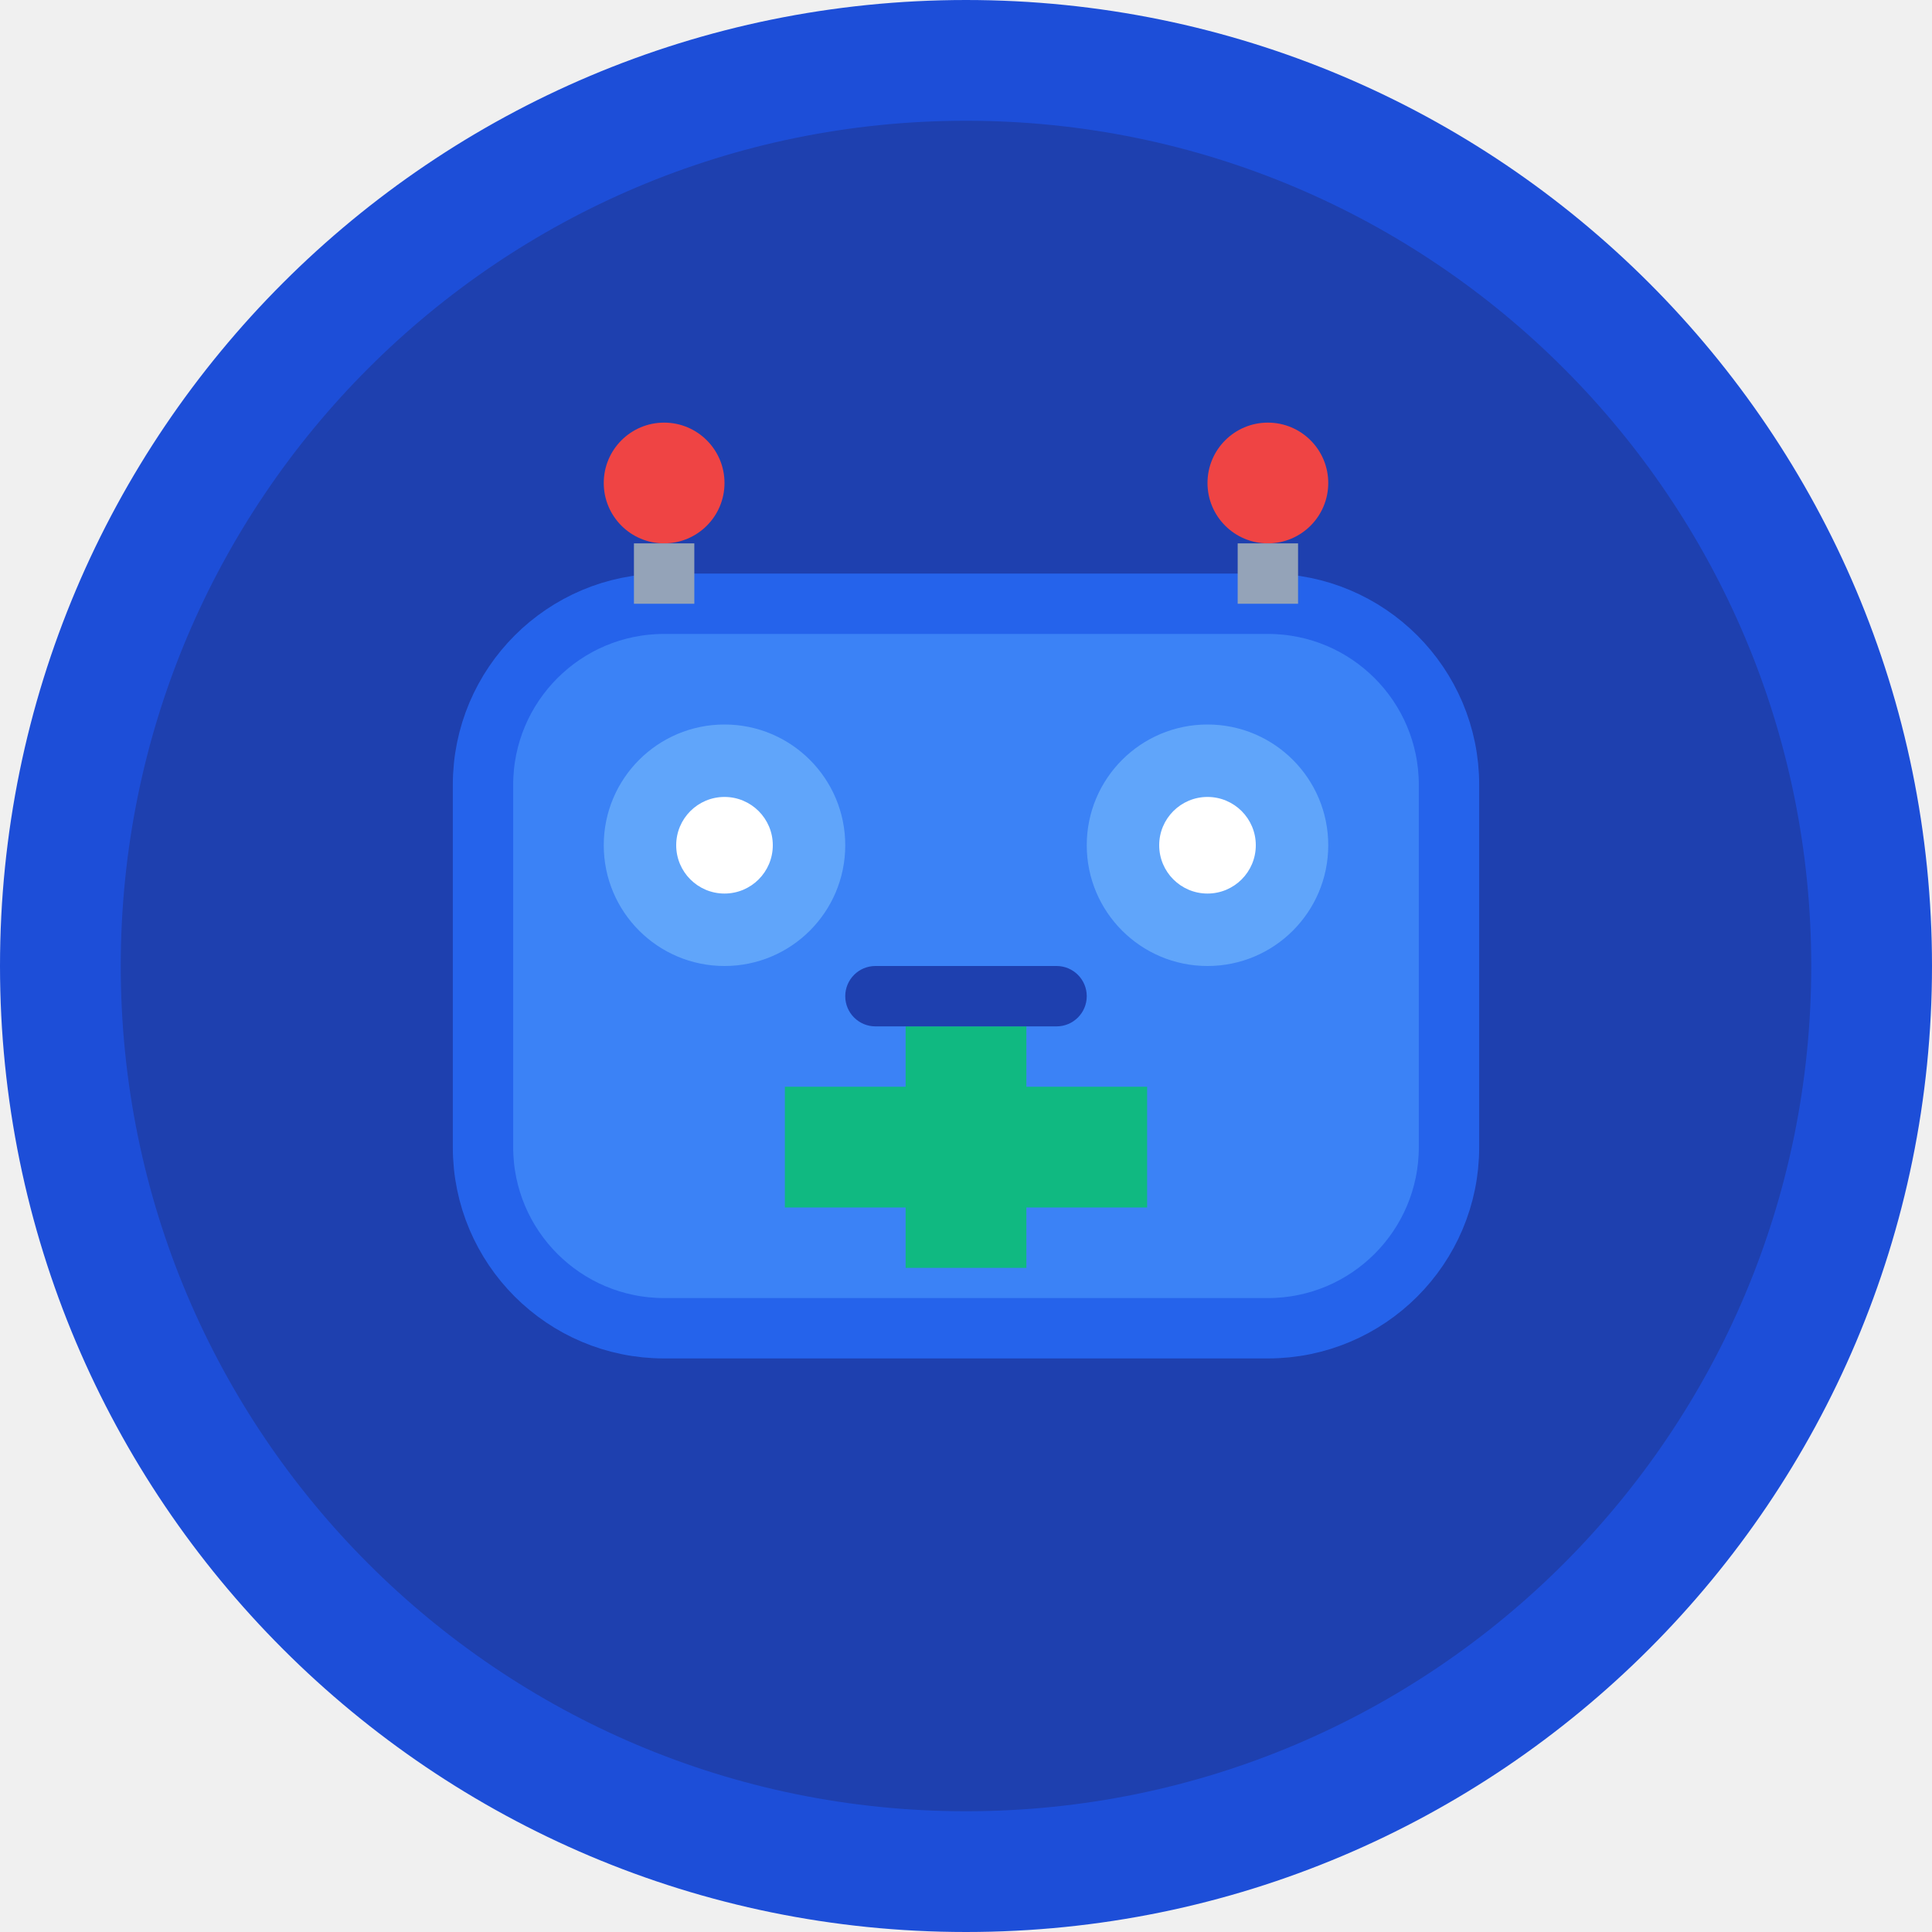
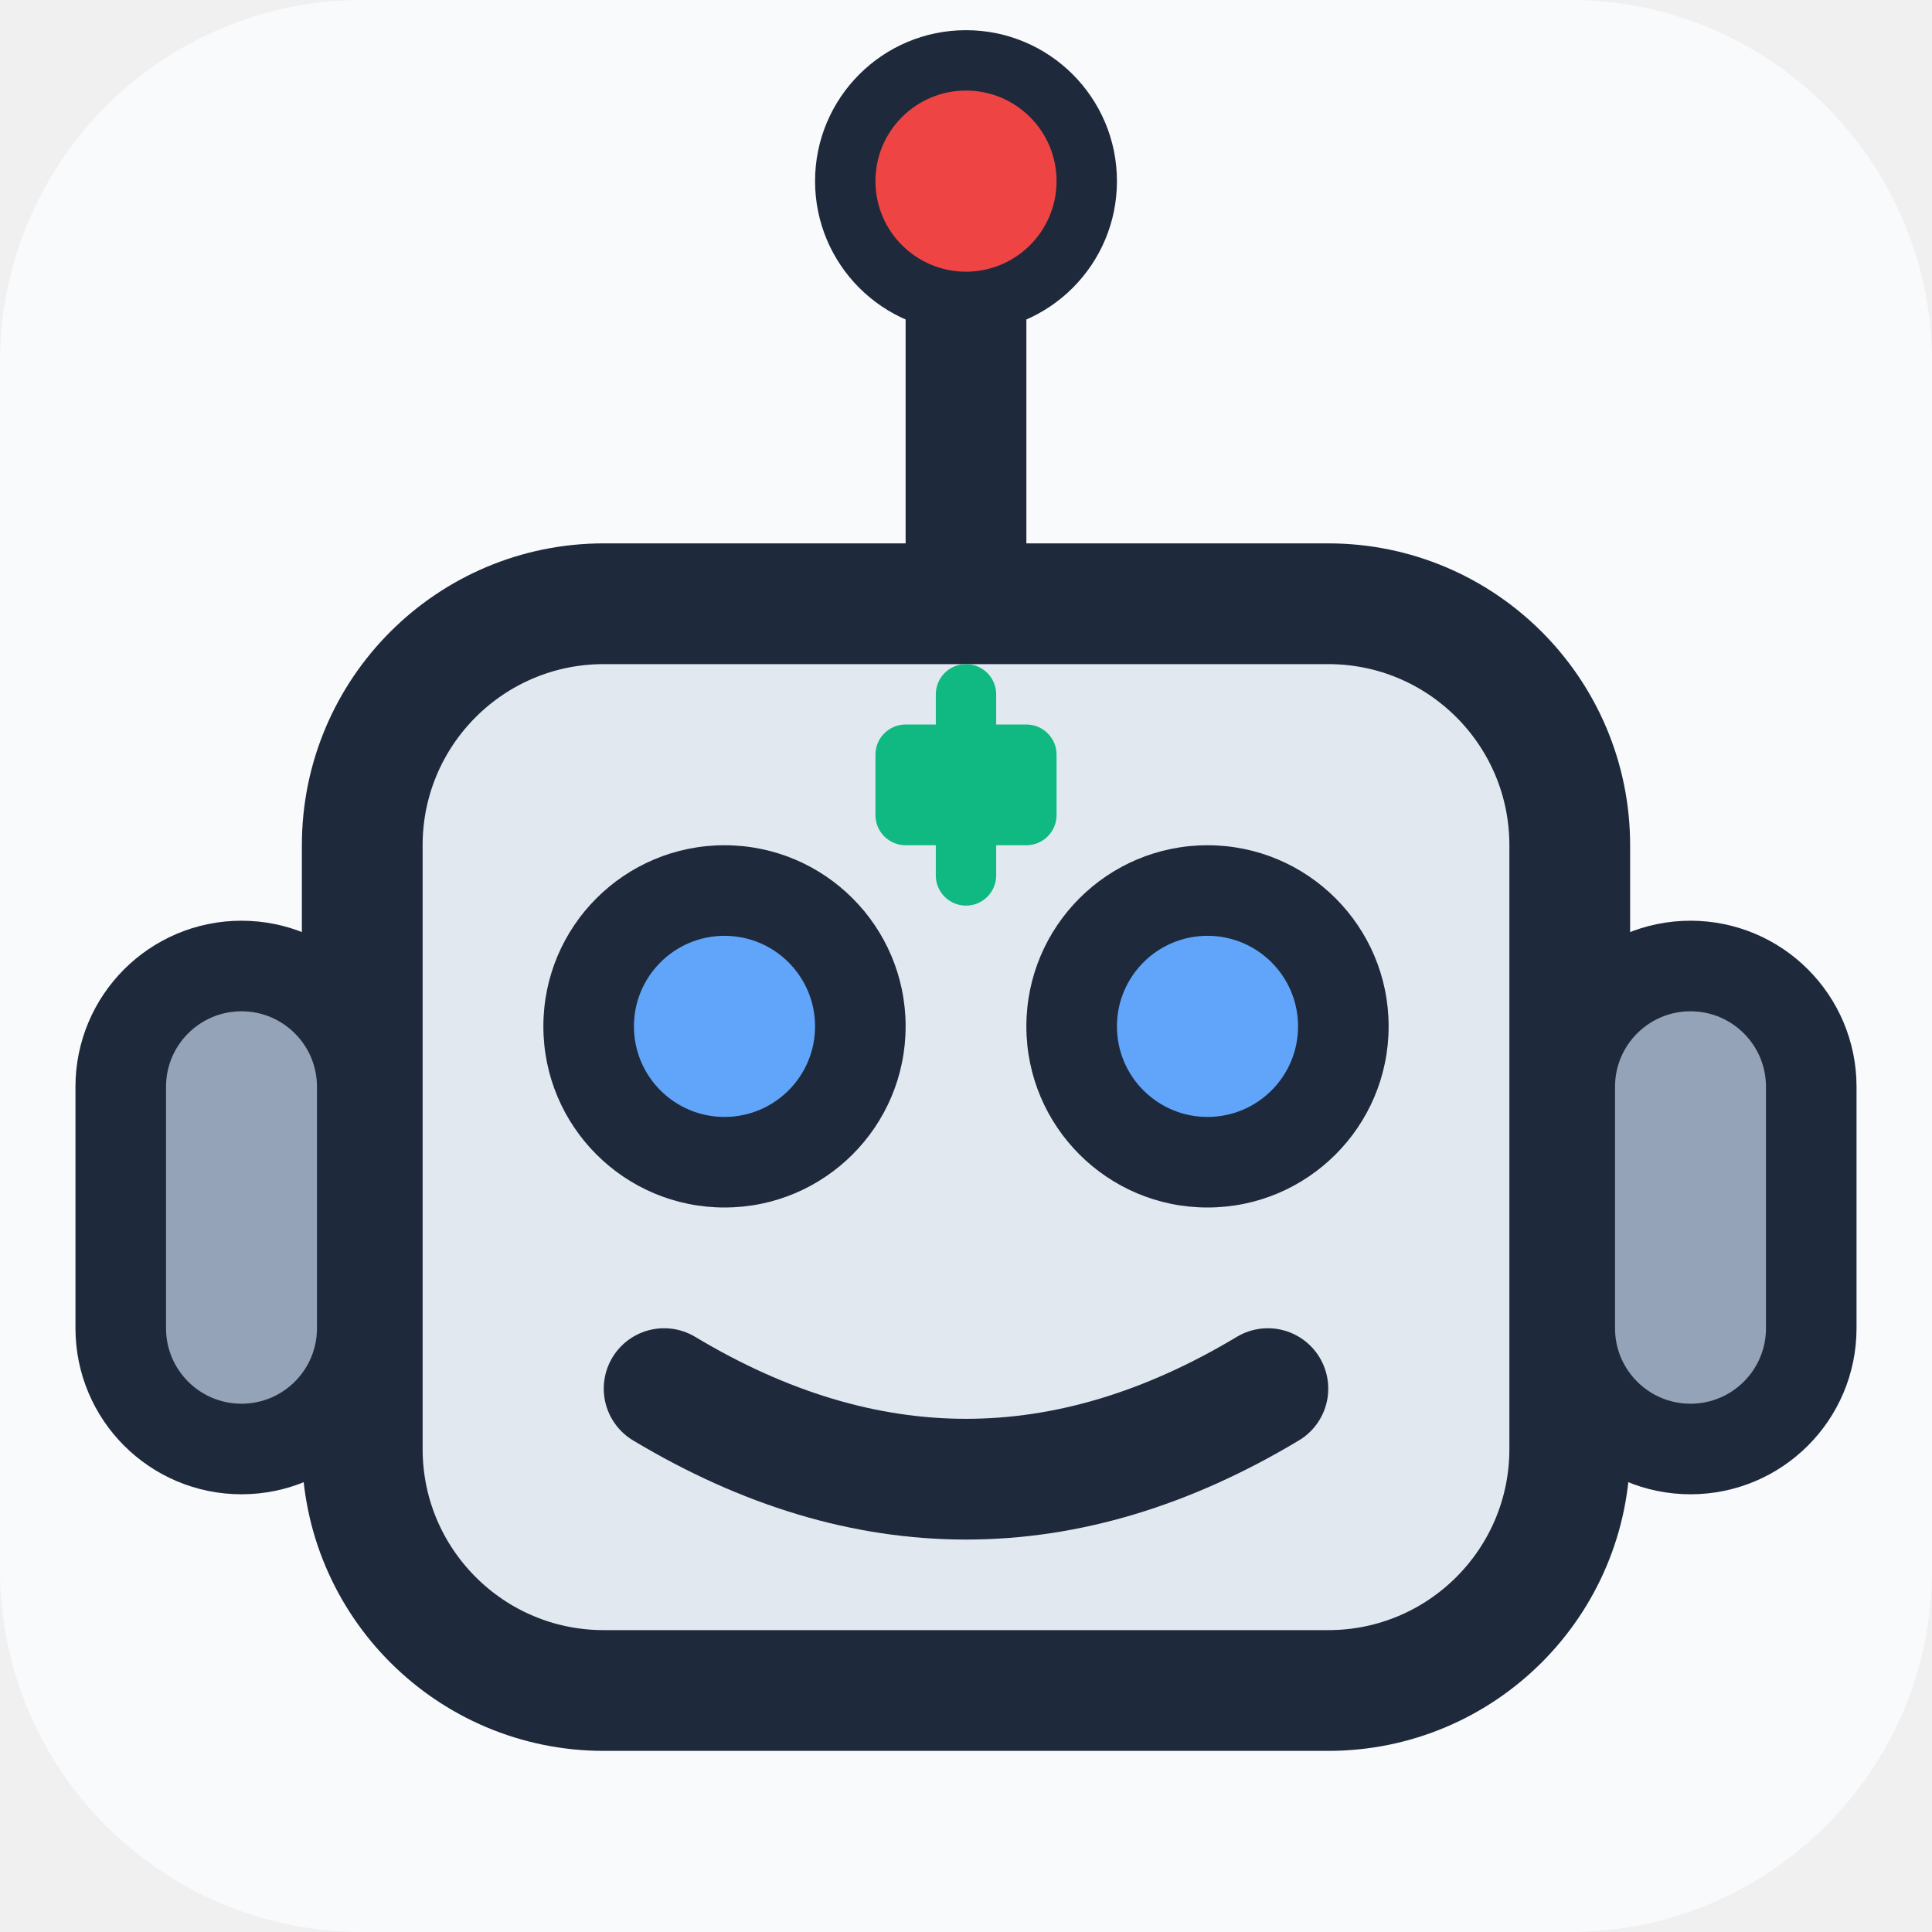
<svg xmlns="http://www.w3.org/2000/svg" viewBox="0 0 32 32" width="32" height="32">
-   <circle cx="16" cy="16" r="15" fill="#1e40af" stroke="#1d4ed8" stroke-width="2" />
-   <rect x="8" y="10" width="16" height="12" rx="3" fill="#3b82f6" stroke="#2563eb" stroke-width="1" />
-   <circle cx="12" cy="14" r="2" fill="#60a5fa" />
-   <circle cx="20" cy="14" r="2" fill="#60a5fa" />
-   <circle cx="12" cy="14" r="0.8" fill="#ffffff" />
-   <circle cx="20" cy="14" r="0.8" fill="#ffffff" />
-   <rect x="15" y="17" width="2" height="4" fill="#10b981" />
-   <rect x="13" y="18" width="6" height="2" fill="#10b981" />
-   <circle cx="11" cy="8" r="1" fill="#ef4444" />
-   <line x1="11" y1="9" x2="11" y2="10" stroke="#94a3b8" stroke-width="1" />
-   <circle cx="21" cy="8" r="1" fill="#ef4444" />
-   <line x1="21" y1="9" x2="21" y2="10" stroke="#94a3b8" stroke-width="1" />
-   <rect x="14" y="16" width="4" height="1" rx="0.5" fill="#1e40af" />
+   <rect width="32" height="32" rx="6" fill="#f8fafc" />
+   <rect x="15" y="4" width="2" height="6" fill="#1e293b" rx="1" />
+   <circle cx="16" cy="3" r="2.5" fill="#1e293b" />
+   <circle cx="16" cy="3" r="1.5" fill="#ef4444" />
+   <rect x="6" y="10" width="20" height="18" rx="4" fill="#e2e8f0" stroke="#1e293b" stroke-width="2" />
+   <rect x="2" y="16" width="4" height="8" rx="2" fill="#94a3b8" stroke="#1e293b" stroke-width="1.5" />
+   <rect x="26" y="16" width="4" height="8" rx="2" fill="#94a3b8" stroke="#1e293b" stroke-width="1.5" />
+   <circle cx="12" cy="17" r="3" fill="#1e293b" />
+   <circle cx="20" cy="17" r="3" fill="#1e293b" />
+   <circle cx="12" cy="17" r="1.5" fill="#60a5fa" />
+   <circle cx="20" cy="17" r="1.5" fill="#60a5fa" />
+   <path d="M 11 23 Q 16 26 21 23" stroke="#1e293b" stroke-width="2" fill="none" stroke-linecap="round" />
+   <rect x="14.5" y="12" width="3" height="2" fill="#10b981" rx="0.5" />
+   <rect x="15.5" y="11" width="1" height="4" fill="#10b981" rx="0.5" />
</svg>
